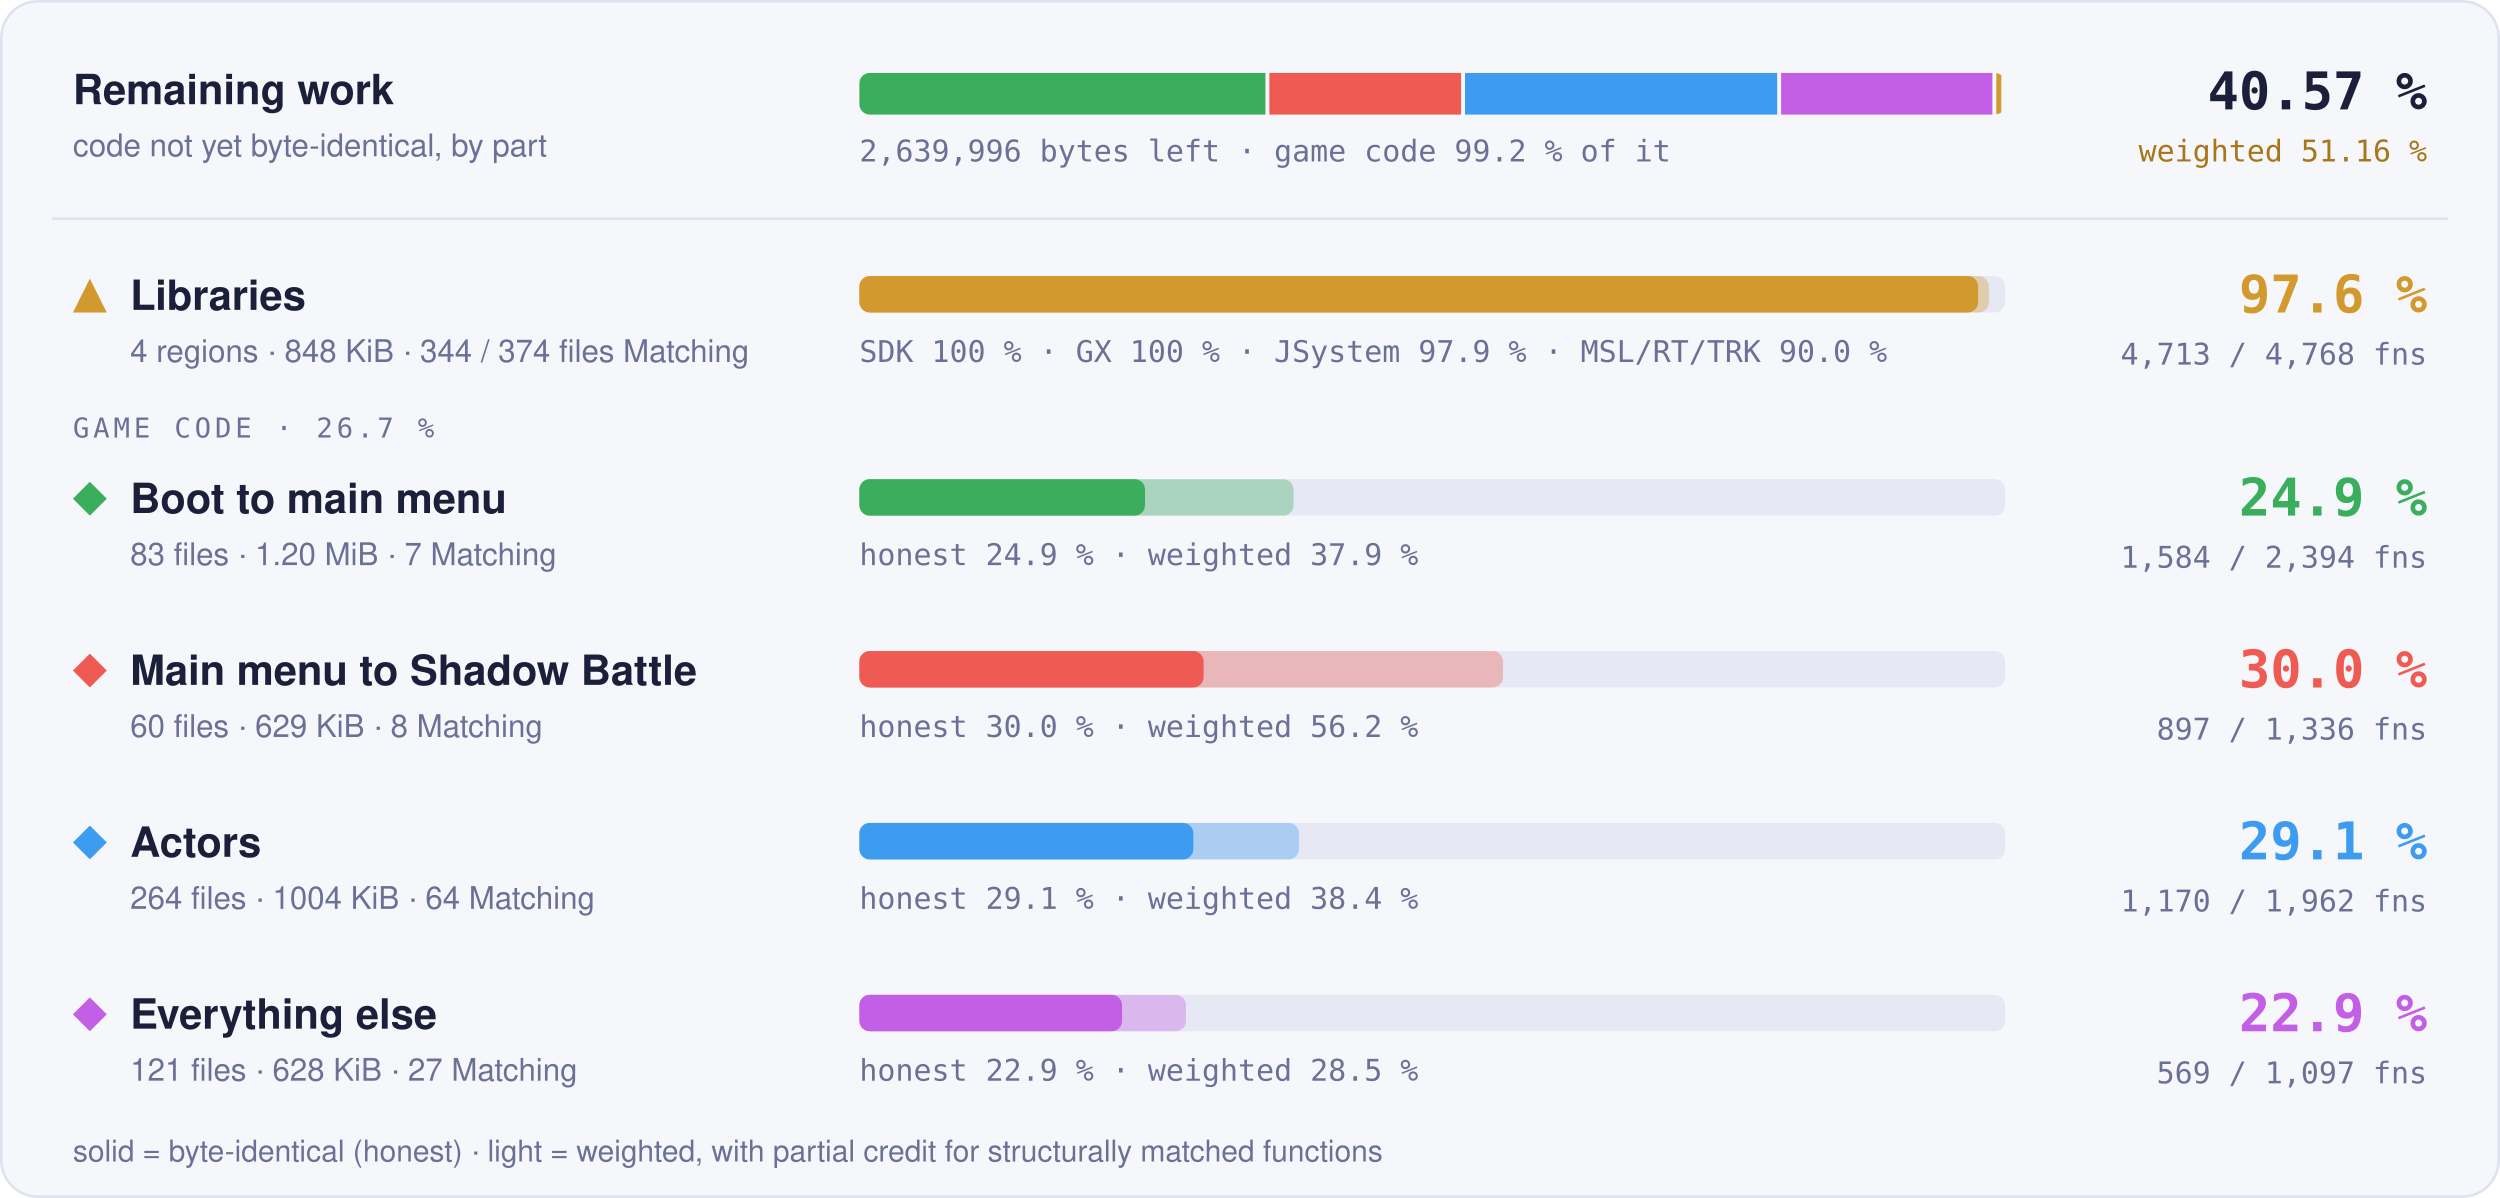
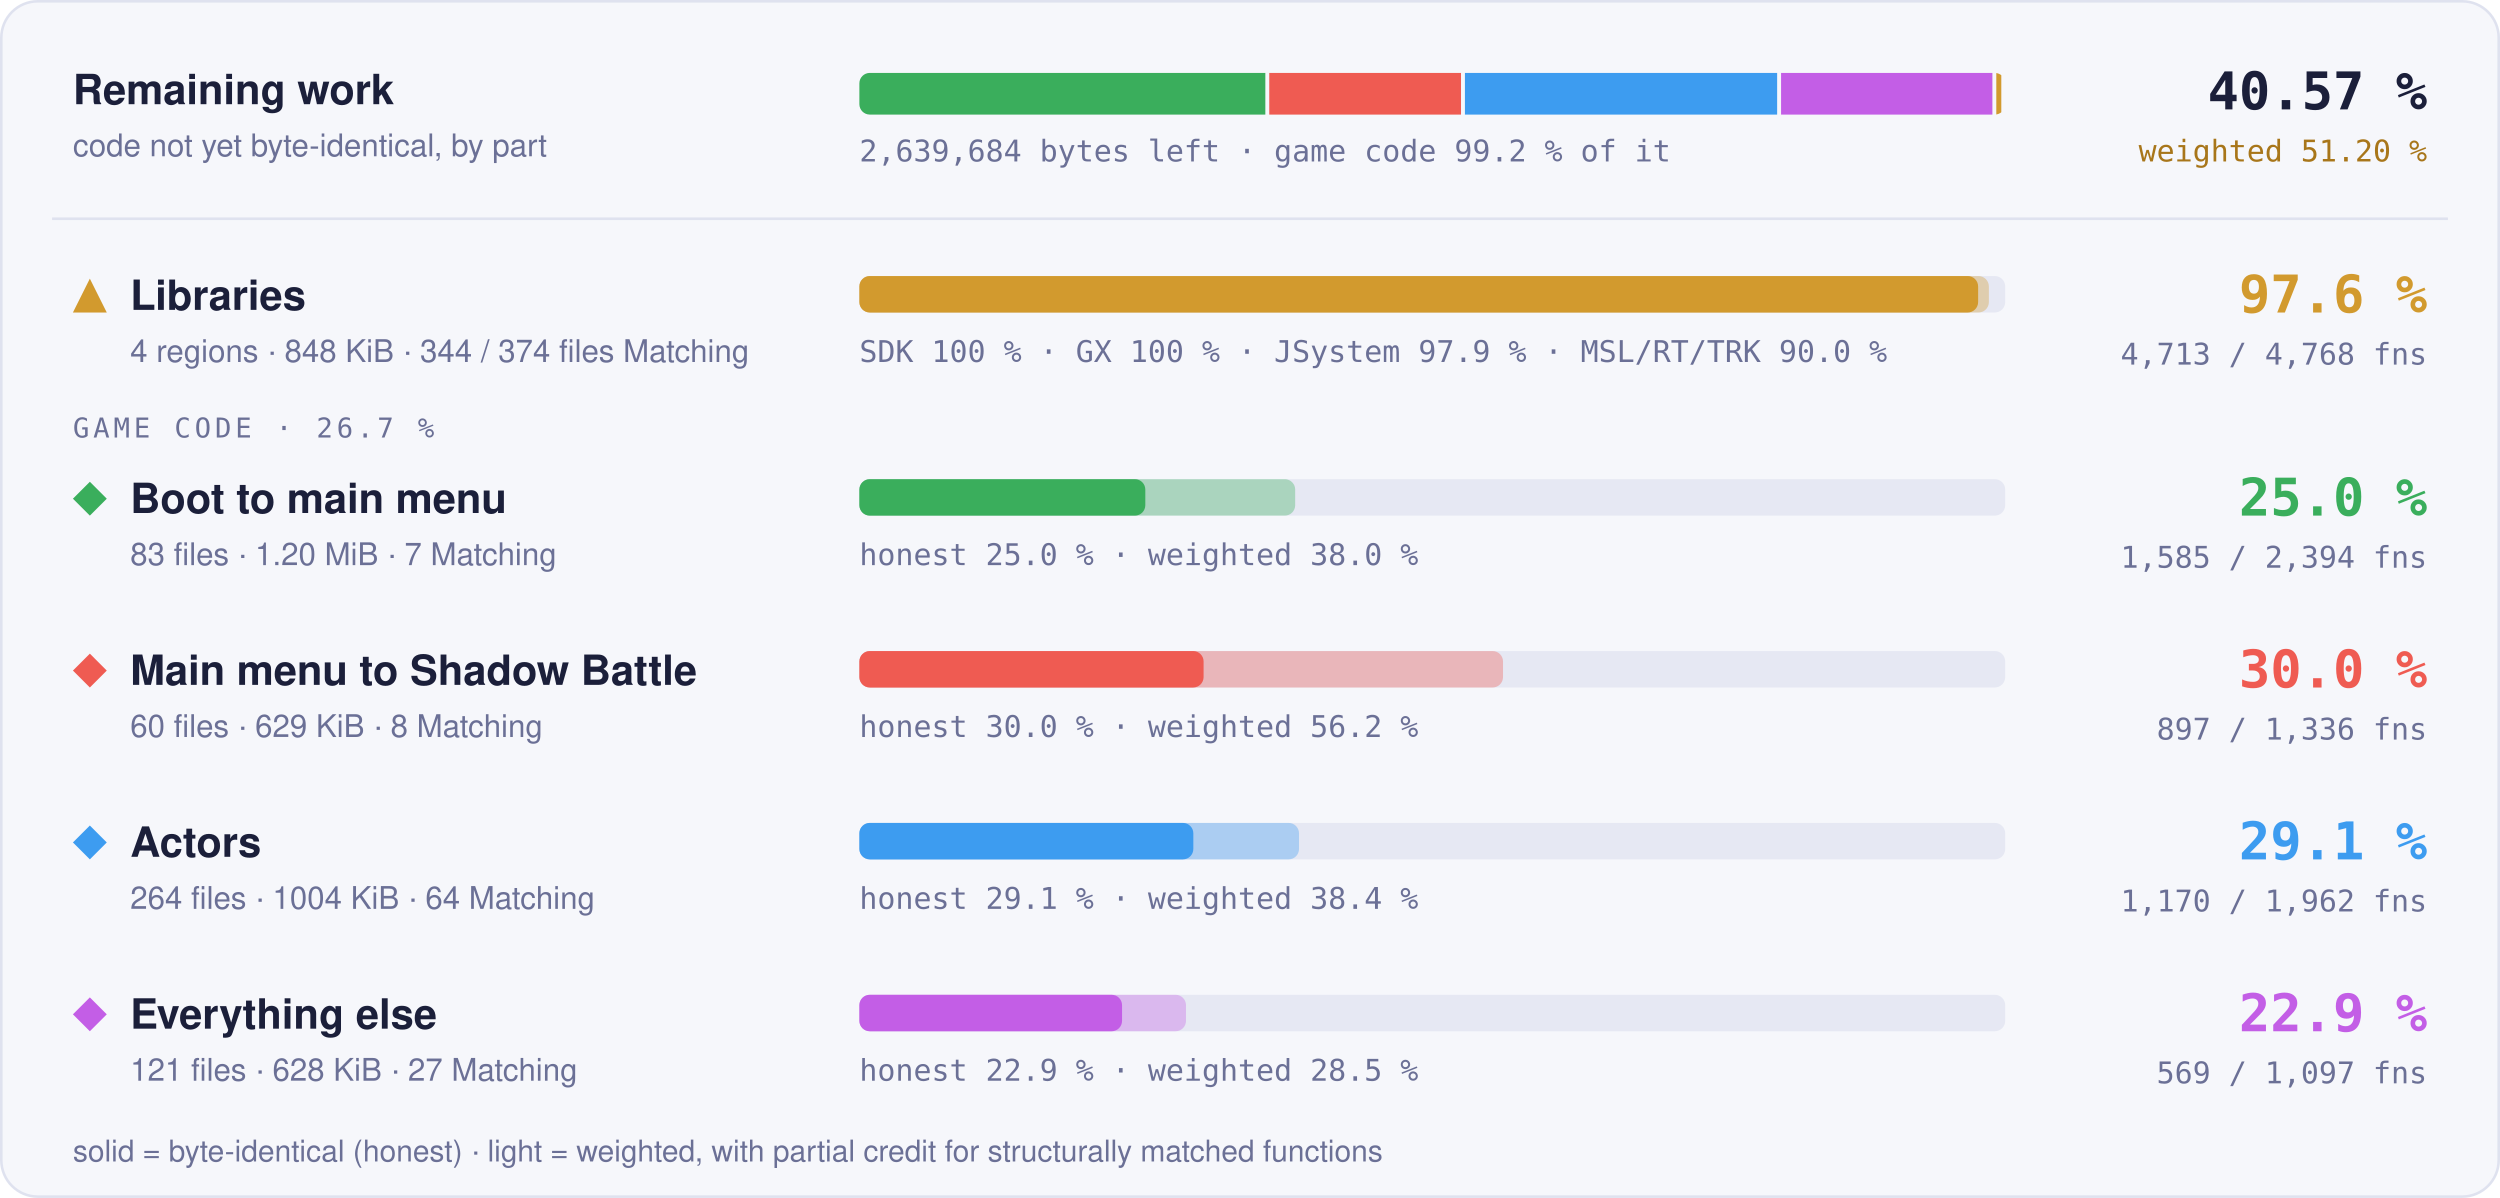
- <svg xmlns="http://www.w3.org/2000/svg" width="960" height="460" viewBox="0 0 960 460" role="img" aria-label="Progress overview: Libraries 97.6 % of code, 4713 of 4768 functions; Boot to main menu 24.9 % of code, 1584 of 2394 functions; Main menu to Shadow Battle 30.0 % of code, 897 of 1336 functions; Actors 29.1 % of code, 1170 of 1962 functions; Everything else 22.9 % of code, 569 of 1097 functions">
+ <svg xmlns="http://www.w3.org/2000/svg" width="960" height="460" viewBox="0 0 960 460" role="img" aria-label="Progress overview: Libraries 97.6 % of code, 4713 of 4768 functions; Boot to main menu 25.0 % of code, 1585 of 2394 functions; Main menu to Shadow Battle 30.0 % of code, 897 of 1336 functions; Actors 29.1 % of code, 1170 of 1962 functions; Everything else 22.9 % of code, 569 of 1097 functions">
  <style>text { font-family: -apple-system, BlinkMacSystemFont, 'Segoe UI', Helvetica, Arial, sans-serif; } .mono { font-family: ui-monospace, SFMono-Regular, 'SF Mono', Menlo, Consolas, monospace; } .grow { transform-box: fill-box; transform-origin: 0 50%; animation: grow 1.4s cubic-bezier(.2,.8,.2,1) both; } @keyframes grow { from { transform: scaleX(0); } } @media (prefers-reduced-motion: reduce) { * { animation: none !important; } }</style>
  <rect x="0.5" y="0.5" width="959" height="459" rx="14" fill="#f6f7fb" stroke="#dfe2ef" />
  <text x="28" y="40" font-size="16" font-weight="700" fill="#1b1f3a">Remaining work</text>
  <text x="28" y="60" font-size="12" fill="#6b7096">code not yet byte-identical, by part</text>
  <clipPath id="rw">
    <rect x="330" y="28" width="440" height="16" rx="4" />
  </clipPath>
  <g clip-path="url(#rw)">
-     <rect class="grow" x="330.00" y="28" width="155.93" height="16" fill="#3aae5c" />
-     <rect class="grow" x="487.43" y="28" width="73.63" height="16" fill="#ef5b52" />
-     <rect class="grow" x="562.56" y="28" width="119.88" height="16" fill="#3d9cf0" />
-     <rect class="grow" x="683.94" y="28" width="81.14" height="16" fill="#c35ee6" />
+     <rect class="grow" x="330.00" y="28" width="155.89" height="16" fill="#3aae5c" />
+     <rect class="grow" x="487.39" y="28" width="73.64" height="16" fill="#ef5b52" />
+     <rect class="grow" x="562.53" y="28" width="119.89" height="16" fill="#3d9cf0" />
+     <rect class="grow" x="683.93" y="28" width="81.15" height="16" fill="#c35ee6" />
    <rect class="grow" x="766.58" y="28" width="1.92" height="16" fill="#d29a2e" />
  </g>
-   <text x="330" y="62" class="mono" font-size="11.5" fill="#6b7096">2,639,996 bytes left · game code 99.2 % of it</text>
+   <text x="330" y="62" class="mono" font-size="11.5" fill="#6b7096">2,639,684 bytes left · game code 99.2 % of it</text>
  <text x="932" y="42" text-anchor="end" class="mono" font-size="20" font-weight="700" fill="#1b1f3a">40.57 %</text>
-   <text x="932" y="62" text-anchor="end" class="mono" font-size="11.5" fill="#a8761a">weighted 51.16 %</text>
+   <text x="932" y="62" text-anchor="end" class="mono" font-size="11.5" fill="#a8761a">weighted 51.20 %</text>
  <line x1="20" x2="940" y1="84" y2="84" stroke="#dfe2ef" />
  <g fill="#d29a2e">
    <path d="M34.5 107L41 120L28 120Z" />
  </g>
  <text x="50" y="119" font-size="16" font-weight="700" fill="#1b1f3a">Libraries</text>
  <text x="50" y="139" font-size="12" fill="#6b7096">4 regions · 848 KiB · 344 / 374 files Matching</text>
  <rect x="330" y="106" width="440" height="14" rx="4" fill="#e6e8f3" />
  <rect class="grow" style="animation-delay:0.0s" x="330" y="106" width="433.73" height="14" rx="4" fill="#d29a2e" fill-opacity="0.35" />
  <rect class="grow" style="animation-delay:0.0s" x="330" y="106" width="429.60" height="14" rx="4" fill="#d29a2e" />
  <text x="330" y="139" class="mono" font-size="11.5" fill="#6b7096">SDK 100 % · GX 100 % · JSystem 97.9 % · MSL/RT/TRK 90.0 %</text>
  <text x="932" y="120" text-anchor="end" class="mono" font-size="20" font-weight="700" fill="#d29a2e">97.6 %</text>
  <text x="932" y="140" text-anchor="end" class="mono" font-size="11.5" fill="#6b7096">4,713 / 4,768 fns</text>
  <text x="28" y="168" class="mono" font-size="10.5" letter-spacing="0.14em" fill="#6b7096">GAME CODE · 26.7 %</text>
  <g fill="#3aae5c">
    <path d="M34.5 185L41 191.5L34.5 198L28 191.5Z" />
  </g>
  <text x="50" y="197" font-size="16" font-weight="700" fill="#1b1f3a">Boot to main menu</text>
  <text x="50" y="217" font-size="12" fill="#6b7096">83 files · 1.20 MiB · 7 Matching</text>
  <rect x="330" y="184" width="440" height="14" rx="4" fill="#e6e8f3" />
-   <rect class="grow" style="animation-delay:0.1s" x="330" y="184" width="166.73" height="14" rx="4" fill="#3aae5c" fill-opacity="0.35" />
-   <rect class="grow" style="animation-delay:0.1s" x="330" y="184" width="109.69" height="14" rx="4" fill="#3aae5c" />
-   <text x="330" y="217" class="mono" font-size="11.5" fill="#6b7096">honest 24.9 % · weighted 37.9 %</text>
-   <text x="932" y="198" text-anchor="end" class="mono" font-size="20" font-weight="700" fill="#3aae5c">24.9 %</text>
-   <text x="932" y="218" text-anchor="end" class="mono" font-size="11.5" fill="#6b7096">1,584 / 2,394 fns</text>
+   <rect class="grow" style="animation-delay:0.1s" x="330" y="184" width="167.35" height="14" rx="4" fill="#3aae5c" fill-opacity="0.35" />
+   <rect class="grow" style="animation-delay:0.1s" x="330" y="184" width="109.80" height="14" rx="4" fill="#3aae5c" />
+   <text x="330" y="217" class="mono" font-size="11.5" fill="#6b7096">honest 25.0 % · weighted 38.0 %</text>
+   <text x="932" y="198" text-anchor="end" class="mono" font-size="20" font-weight="700" fill="#3aae5c">25.0 %</text>
+   <text x="932" y="218" text-anchor="end" class="mono" font-size="11.5" fill="#6b7096">1,585 / 2,394 fns</text>
  <g fill="#ef5b52">
    <path d="M34.5 251L41 257.5L34.5 264L28 257.5Z" />
  </g>
  <text x="50" y="263" font-size="16" font-weight="700" fill="#1b1f3a">Main menu to Shadow Battle</text>
  <text x="50" y="283" font-size="12" fill="#6b7096">60 files · 629 KiB · 8 Matching</text>
  <rect x="330" y="250" width="440" height="14" rx="4" fill="#e6e8f3" />
  <rect class="grow" style="animation-delay:0.2s" x="330" y="250" width="247.16" height="14" rx="4" fill="#ef5b52" fill-opacity="0.35" />
  <rect class="grow" style="animation-delay:0.2s" x="330" y="250" width="132.18" height="14" rx="4" fill="#ef5b52" />
  <text x="330" y="283" class="mono" font-size="11.5" fill="#6b7096">honest 30.0 % · weighted 56.2 %</text>
  <text x="932" y="264" text-anchor="end" class="mono" font-size="20" font-weight="700" fill="#ef5b52">30.0 %</text>
  <text x="932" y="284" text-anchor="end" class="mono" font-size="11.5" fill="#6b7096">897 / 1,336 fns</text>
  <g fill="#3d9cf0">
    <path d="M34.5 317L41 323.5L34.5 330L28 323.5Z" />
  </g>
  <text x="50" y="329" font-size="16" font-weight="700" fill="#1b1f3a">Actors</text>
  <text x="50" y="349" font-size="12" fill="#6b7096">264 files · 1004 KiB · 64 Matching</text>
  <rect x="330" y="316" width="440" height="14" rx="4" fill="#e6e8f3" />
  <rect class="grow" style="animation-delay:0.3s" x="330" y="316" width="168.82" height="14" rx="4" fill="#3d9cf0" fill-opacity="0.35" />
  <rect class="grow" style="animation-delay:0.3s" x="330" y="316" width="128.24" height="14" rx="4" fill="#3d9cf0" />
  <text x="330" y="349" class="mono" font-size="11.5" fill="#6b7096">honest 29.1 % · weighted 38.4 %</text>
  <text x="932" y="330" text-anchor="end" class="mono" font-size="20" font-weight="700" fill="#3d9cf0">29.1 %</text>
  <text x="932" y="350" text-anchor="end" class="mono" font-size="11.5" fill="#6b7096">1,170 / 1,962 fns</text>
  <g fill="#c35ee6">
    <path d="M34.5 383L41 389.5L34.5 396L28 389.5Z" />
  </g>
  <text x="50" y="395" font-size="16" font-weight="700" fill="#1b1f3a">Everything else</text>
  <text x="50" y="415" font-size="12" fill="#6b7096">121 files · 628 KiB · 27 Matching</text>
  <rect x="330" y="382" width="440" height="14" rx="4" fill="#e6e8f3" />
  <rect class="grow" style="animation-delay:0.4s" x="330" y="382" width="125.42" height="14" rx="4" fill="#c35ee6" fill-opacity="0.35" />
  <rect class="grow" style="animation-delay:0.4s" x="330" y="382" width="100.87" height="14" rx="4" fill="#c35ee6" />
  <text x="330" y="415" class="mono" font-size="11.5" fill="#6b7096">honest 22.9 % · weighted 28.5 %</text>
  <text x="932" y="396" text-anchor="end" class="mono" font-size="20" font-weight="700" fill="#c35ee6">22.9 %</text>
  <text x="932" y="416" text-anchor="end" class="mono" font-size="11.5" fill="#6b7096">569 / 1,097 fns</text>
  <text x="28" y="446" font-size="11.5" fill="#6b7096">solid = byte-identical (honest) · light = weighted, with partial credit for structurally matched functions</text>
</svg>
